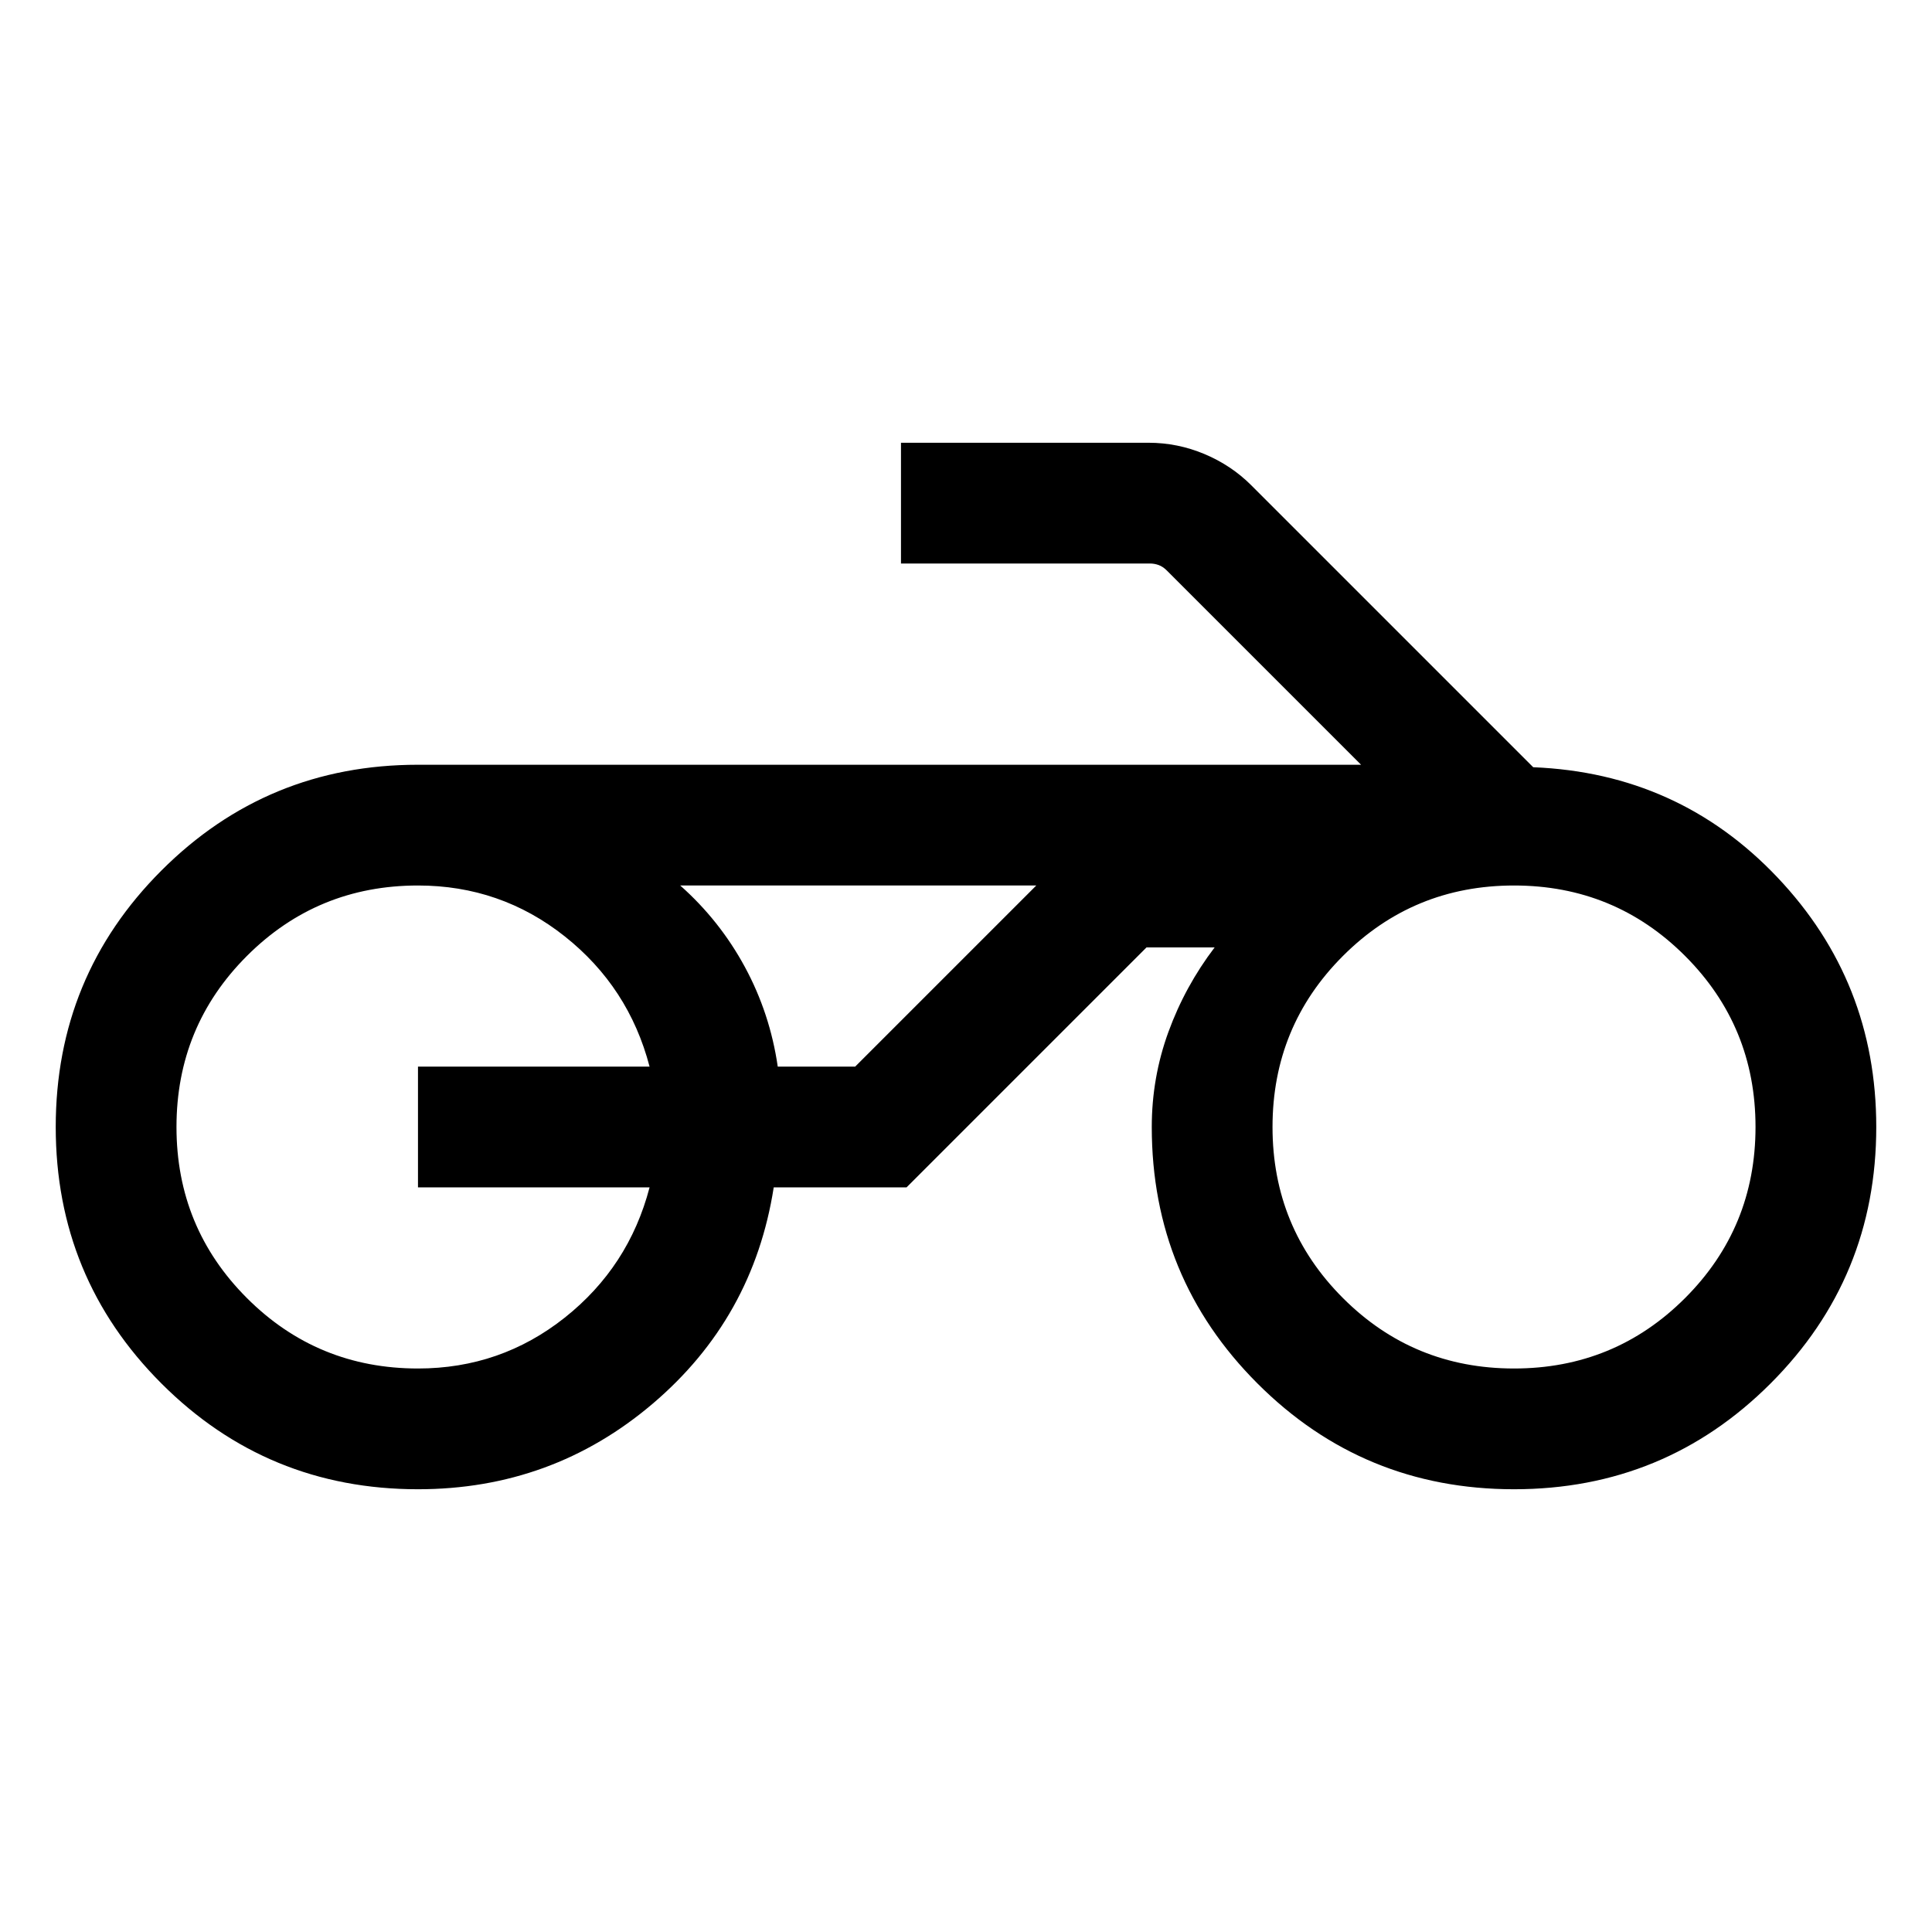
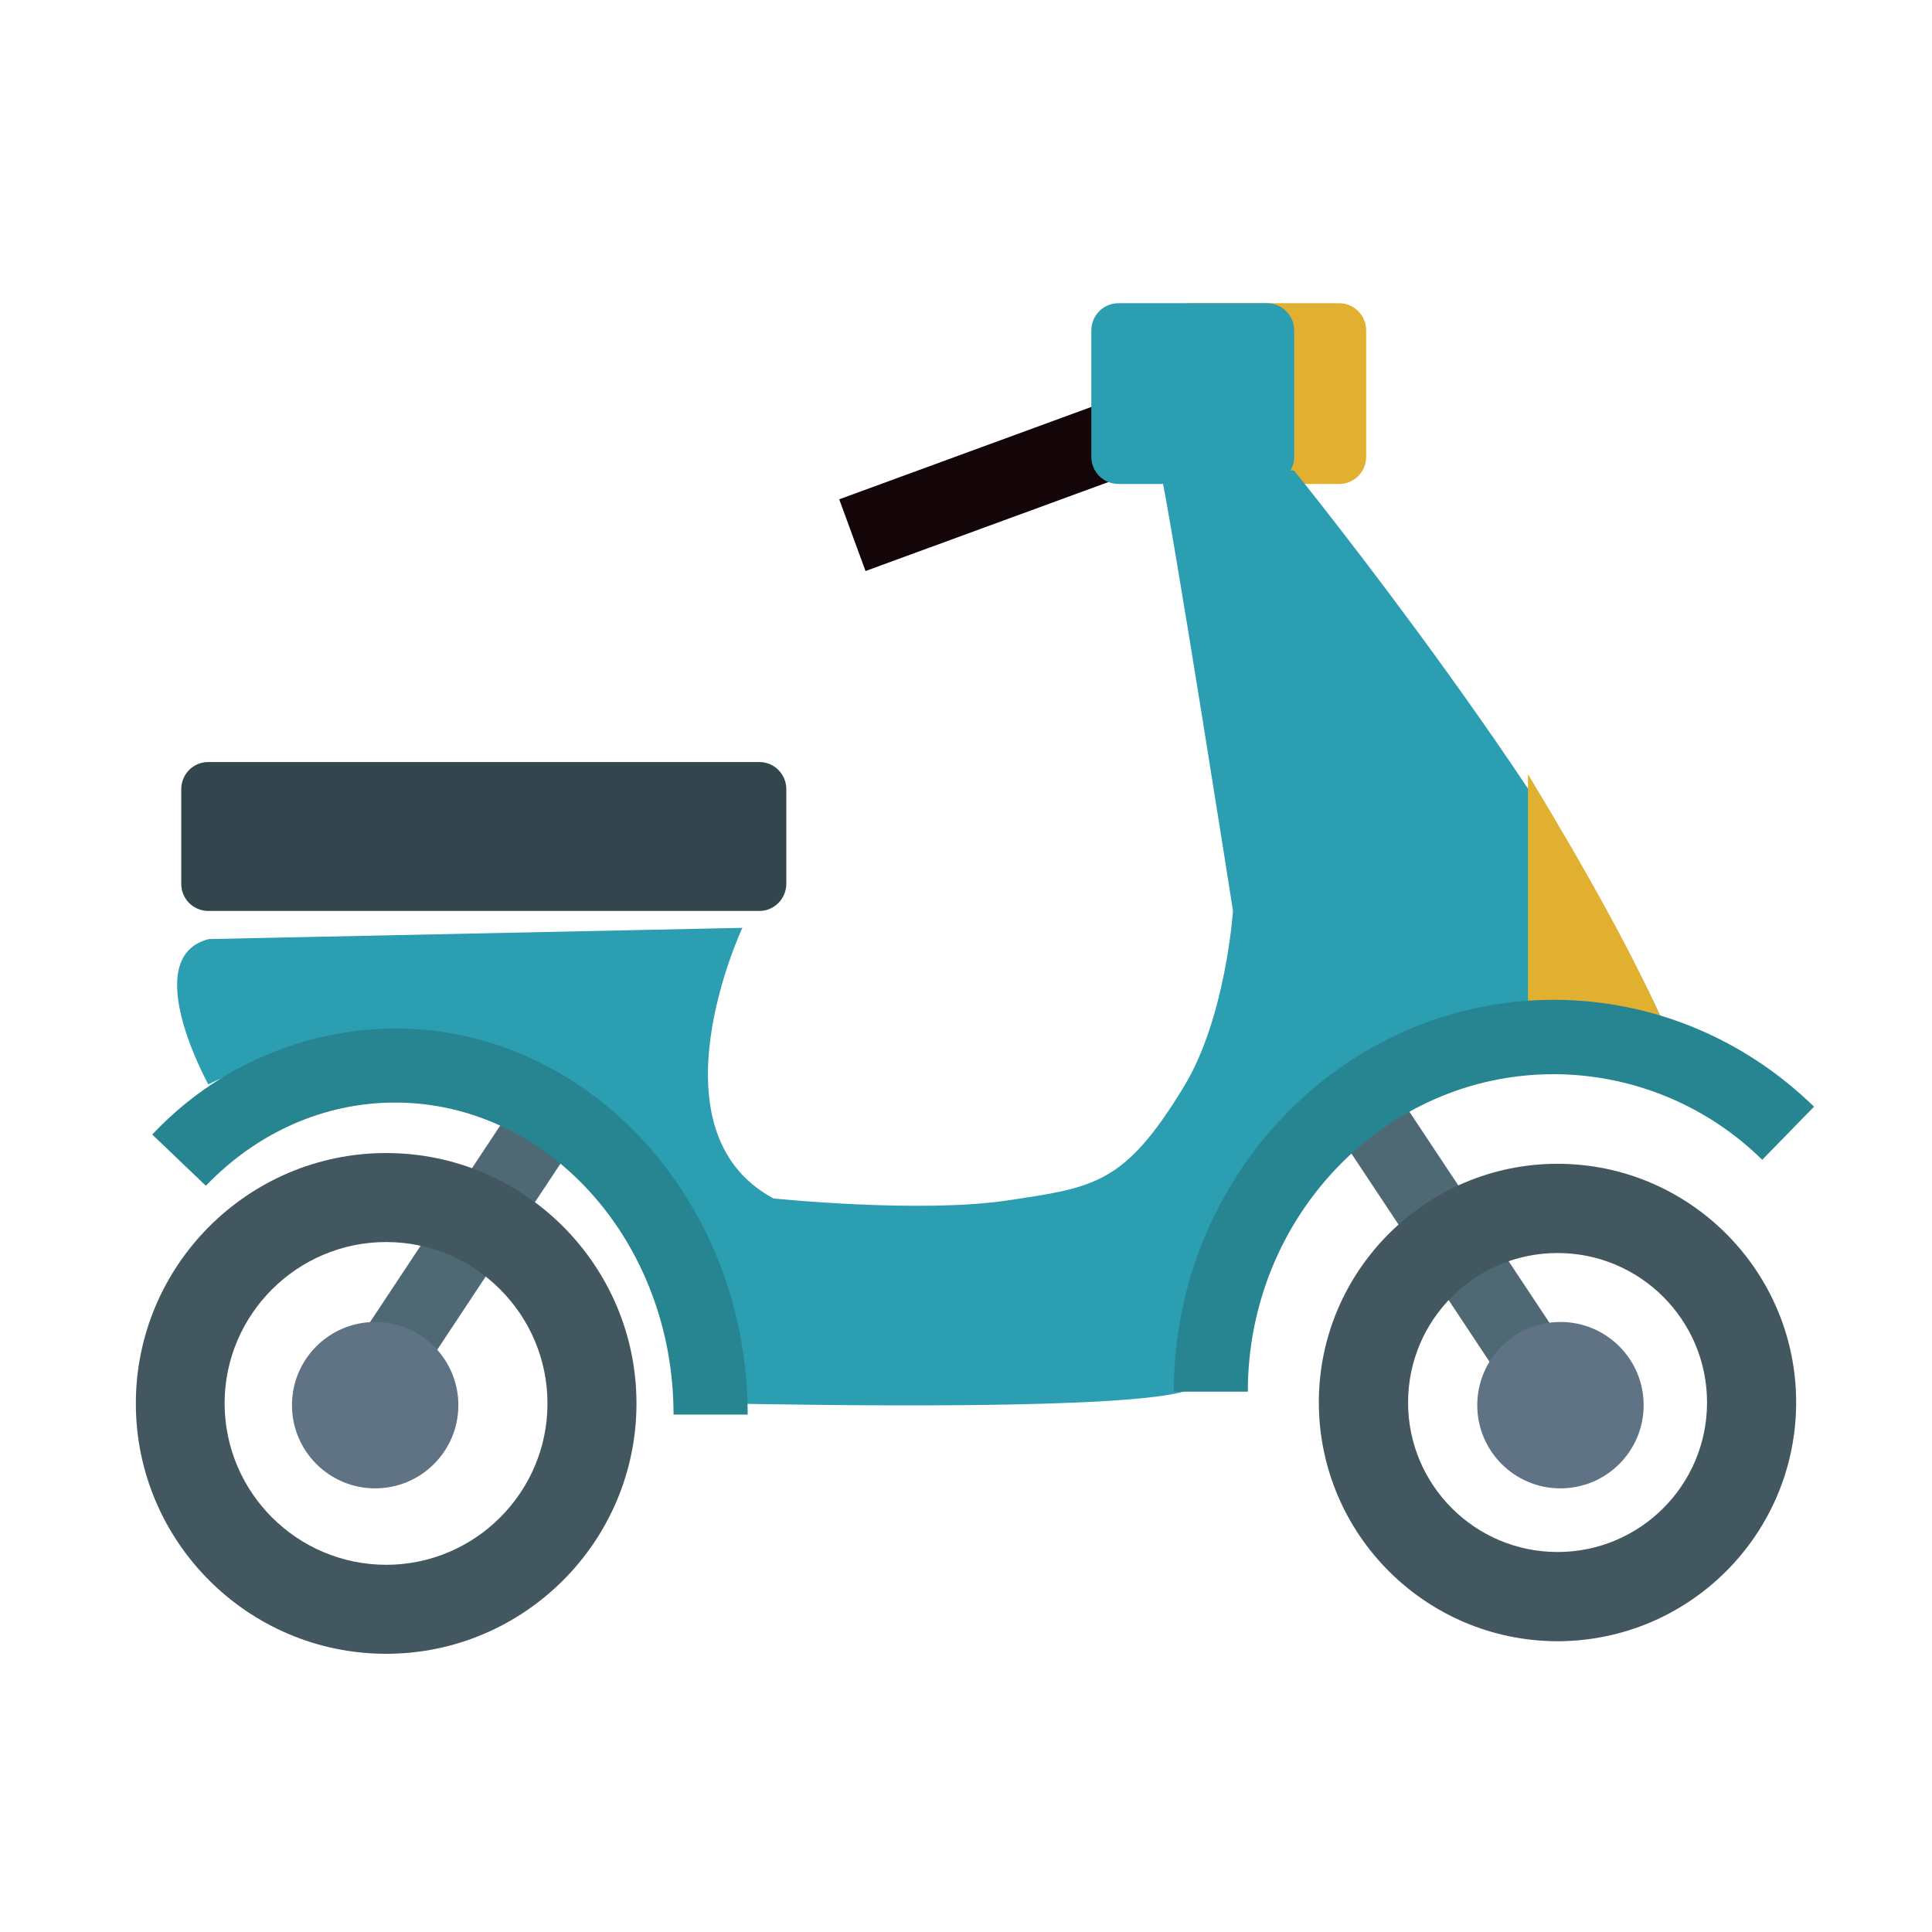
- <svg xmlns="http://www.w3.org/2000/svg" height="24" viewBox="0 -960 960 960" width="24">
-   <path d="M424.923-520h-86.924 176.925-90.001Zm-217.23 299.999q-74.923 0-127.46-52.538Q27.693-325.078 27.693-400t52.538-127.461q52.538-52.538 127.461-52.538h468.616l-96.54-96.539q-1.923-1.923-4.039-2.693-2.115-.769-4.423-.769H447.693v-59.999h122.998q14.462 0 27.808 5.616 13.346 5.615 23.192 15.461l140.154 140.154q72.23 2.923 121.345 54.73Q932.306-472.23 932.306-400q0 74.922-52.538 127.461-52.538 52.538-127.461 52.538-74.922 0-127.46-52.538Q572.309-325.078 572.309-400q0-24.539 8.269-47.232 8.27-22.692 22.963-42h-33.849L450.461-370.001h-66q-10.154 65-60.154 107.5-49.999 42.5-116.614 42.5ZM752.307-280q50 0 85-35t35-85q0-50-35-85t-85-35q-50 0-85 35t-35 85q0 50 35 85t85 35Zm-544.614 0q41.077 0 72.923-25.269 31.847-25.27 42.154-64.732H207.693v-59.998H322.77q-10.307-39.462-42.154-64.732Q248.77-520 207.693-520q-50 0-85 35t-35 85q0 50 35 85t85 35Zm178.768-149.999h38.462L514.924-520H337.999q19.615 17.385 32.115 40.462 12.501 23.077 16.347 49.539Z" />
+ <svg xmlns="http://www.w3.org/2000/svg" width="800px" height="800px" viewBox="0 0 1024 1024" class="icon" version="1.1">
+   <path d="M593.792 253.184l-135.04 49.472-13.952-38.016 135.04-49.472z" fill="#140509" />
+   <path d="M724.096 242.112c0 7.936-6.4 14.4-14.272 14.4H630.976a14.4 14.4 0 0 1-14.336-14.4V175.104c0-7.872 6.464-14.4 14.336-14.4h78.848c7.872 0 14.272 6.528 14.272 14.4v67.008z" fill="#E1B030" />
+   <path d="M685.952 242.112a14.4 14.4 0 0 1-14.336 14.4H592.768a14.336 14.336 0 0 1-14.336-14.4V175.104c0-7.872 6.4-14.4 14.336-14.4h78.848c7.872 0 14.336 6.528 14.336 14.4v67.008z" fill="#2B9EB1" />
+   <path d="M416.768 468.352c0 7.936-6.4 14.464-14.208 14.464H110.272a14.336 14.336 0 0 1-14.208-14.464v-50.048c0-7.936 6.336-14.4 14.208-14.4H402.56c7.808 0 14.208 6.464 14.208 14.4v50.048z" fill="#33464D" />
+   <path d="M217.792 736.448l-31.488-20.864 108.928-164.48 31.488 20.864z" fill="#4F6974" />
+   <path d="M685.824 249.344H615.04c7.104 33.344 38.464 233.408 38.464 233.408s-3.712 56.512-26.048 93.248c-31.424 51.648-47.104 53.312-93.696 60.288-46.528 6.912-123.776-1.088-123.776-1.088-67.008-35.84-16.512-143.424-16.512-143.424l-282.816 5.952c-37.632 9.6-0.256 76.992-0.256 76.992 52.48-25.728 91.264-17.152 121.024 6.336 73.856 19.648 130.752 83.52 142.784 162.624 69.824 1.408 222.976 3.52 254.656-6.528 3.136-108.032 94.656-194.688 207.232-194.688 16.704 0 32.64 1.92 48.064 5.44-47.936-112.832-198.336-298.56-198.336-298.56z" fill="#2B9EB1" />
+   <path d="M699.072 585.472l31.552-20.928 108.992 164.224-31.552 20.992z" fill="#4F6974" />
+   <path d="M396.288 749.76h-39.296c0-91.2-66.176-165.376-147.584-165.376-37.376 0-73.024 15.68-100.288 44.096l-28.416-27.136a177.792 177.792 0 0 1 128.704-56.256c103.04 0 186.88 91.84 186.88 204.672z" fill="#278592" />
+   <path d="M825.536 869.888a126.72 126.72 0 0 1-126.528-126.592c0-69.696 56.768-126.464 126.528-126.464s126.464 56.768 126.464 126.464a126.656 126.656 0 0 1-126.464 126.592z m0-205.76a79.232 79.232 0 1 0 0 158.464 79.232 79.232 0 0 0 0-158.464z" fill="#425760" />
+   <path d="M827.072 744.768m-44.096 0a44.096 44.096 0 1 0 88.192 0 44.096 44.096 0 1 0-88.192 0Z" fill="#607385" />
+   <path d="M204.672 876.544c-73.216 0-132.672-59.52-132.672-132.672s59.52-132.736 132.672-132.736c73.152 0 132.672 59.584 132.672 132.736s-59.584 132.672-132.672 132.672z m0-218.24c-47.168 0-85.632 38.4-85.632 85.568a85.76 85.76 0 0 0 85.632 85.504c47.104 0 85.504-38.4 85.504-85.504 0-47.168-38.4-85.568-85.504-85.568z" fill="#425760" />
+   <path d="M198.848 744.768m-44.096 0a44.096 44.096 0 1 0 88.192 0 44.096 44.096 0 1 0-88.192 0Z" fill="#607385" />
+   <path d="M809.856 410.368v133.824a209.28 209.28 0 0 1 74.176 3.776c-16.128-38.336-44.224-88.192-74.176-137.6z" fill="#E1B030" />
+   <path d="M661.376 737.6h-39.232c0-114.432 90.24-207.68 201.344-207.68 51.456 0 100.48 20.096 137.984 56.64l-27.456 28.16a157.824 157.824 0 0 0-110.592-45.376c-89.344 0-162.048 75.392-162.048 168.256z" fill="#278592" />
</svg>
